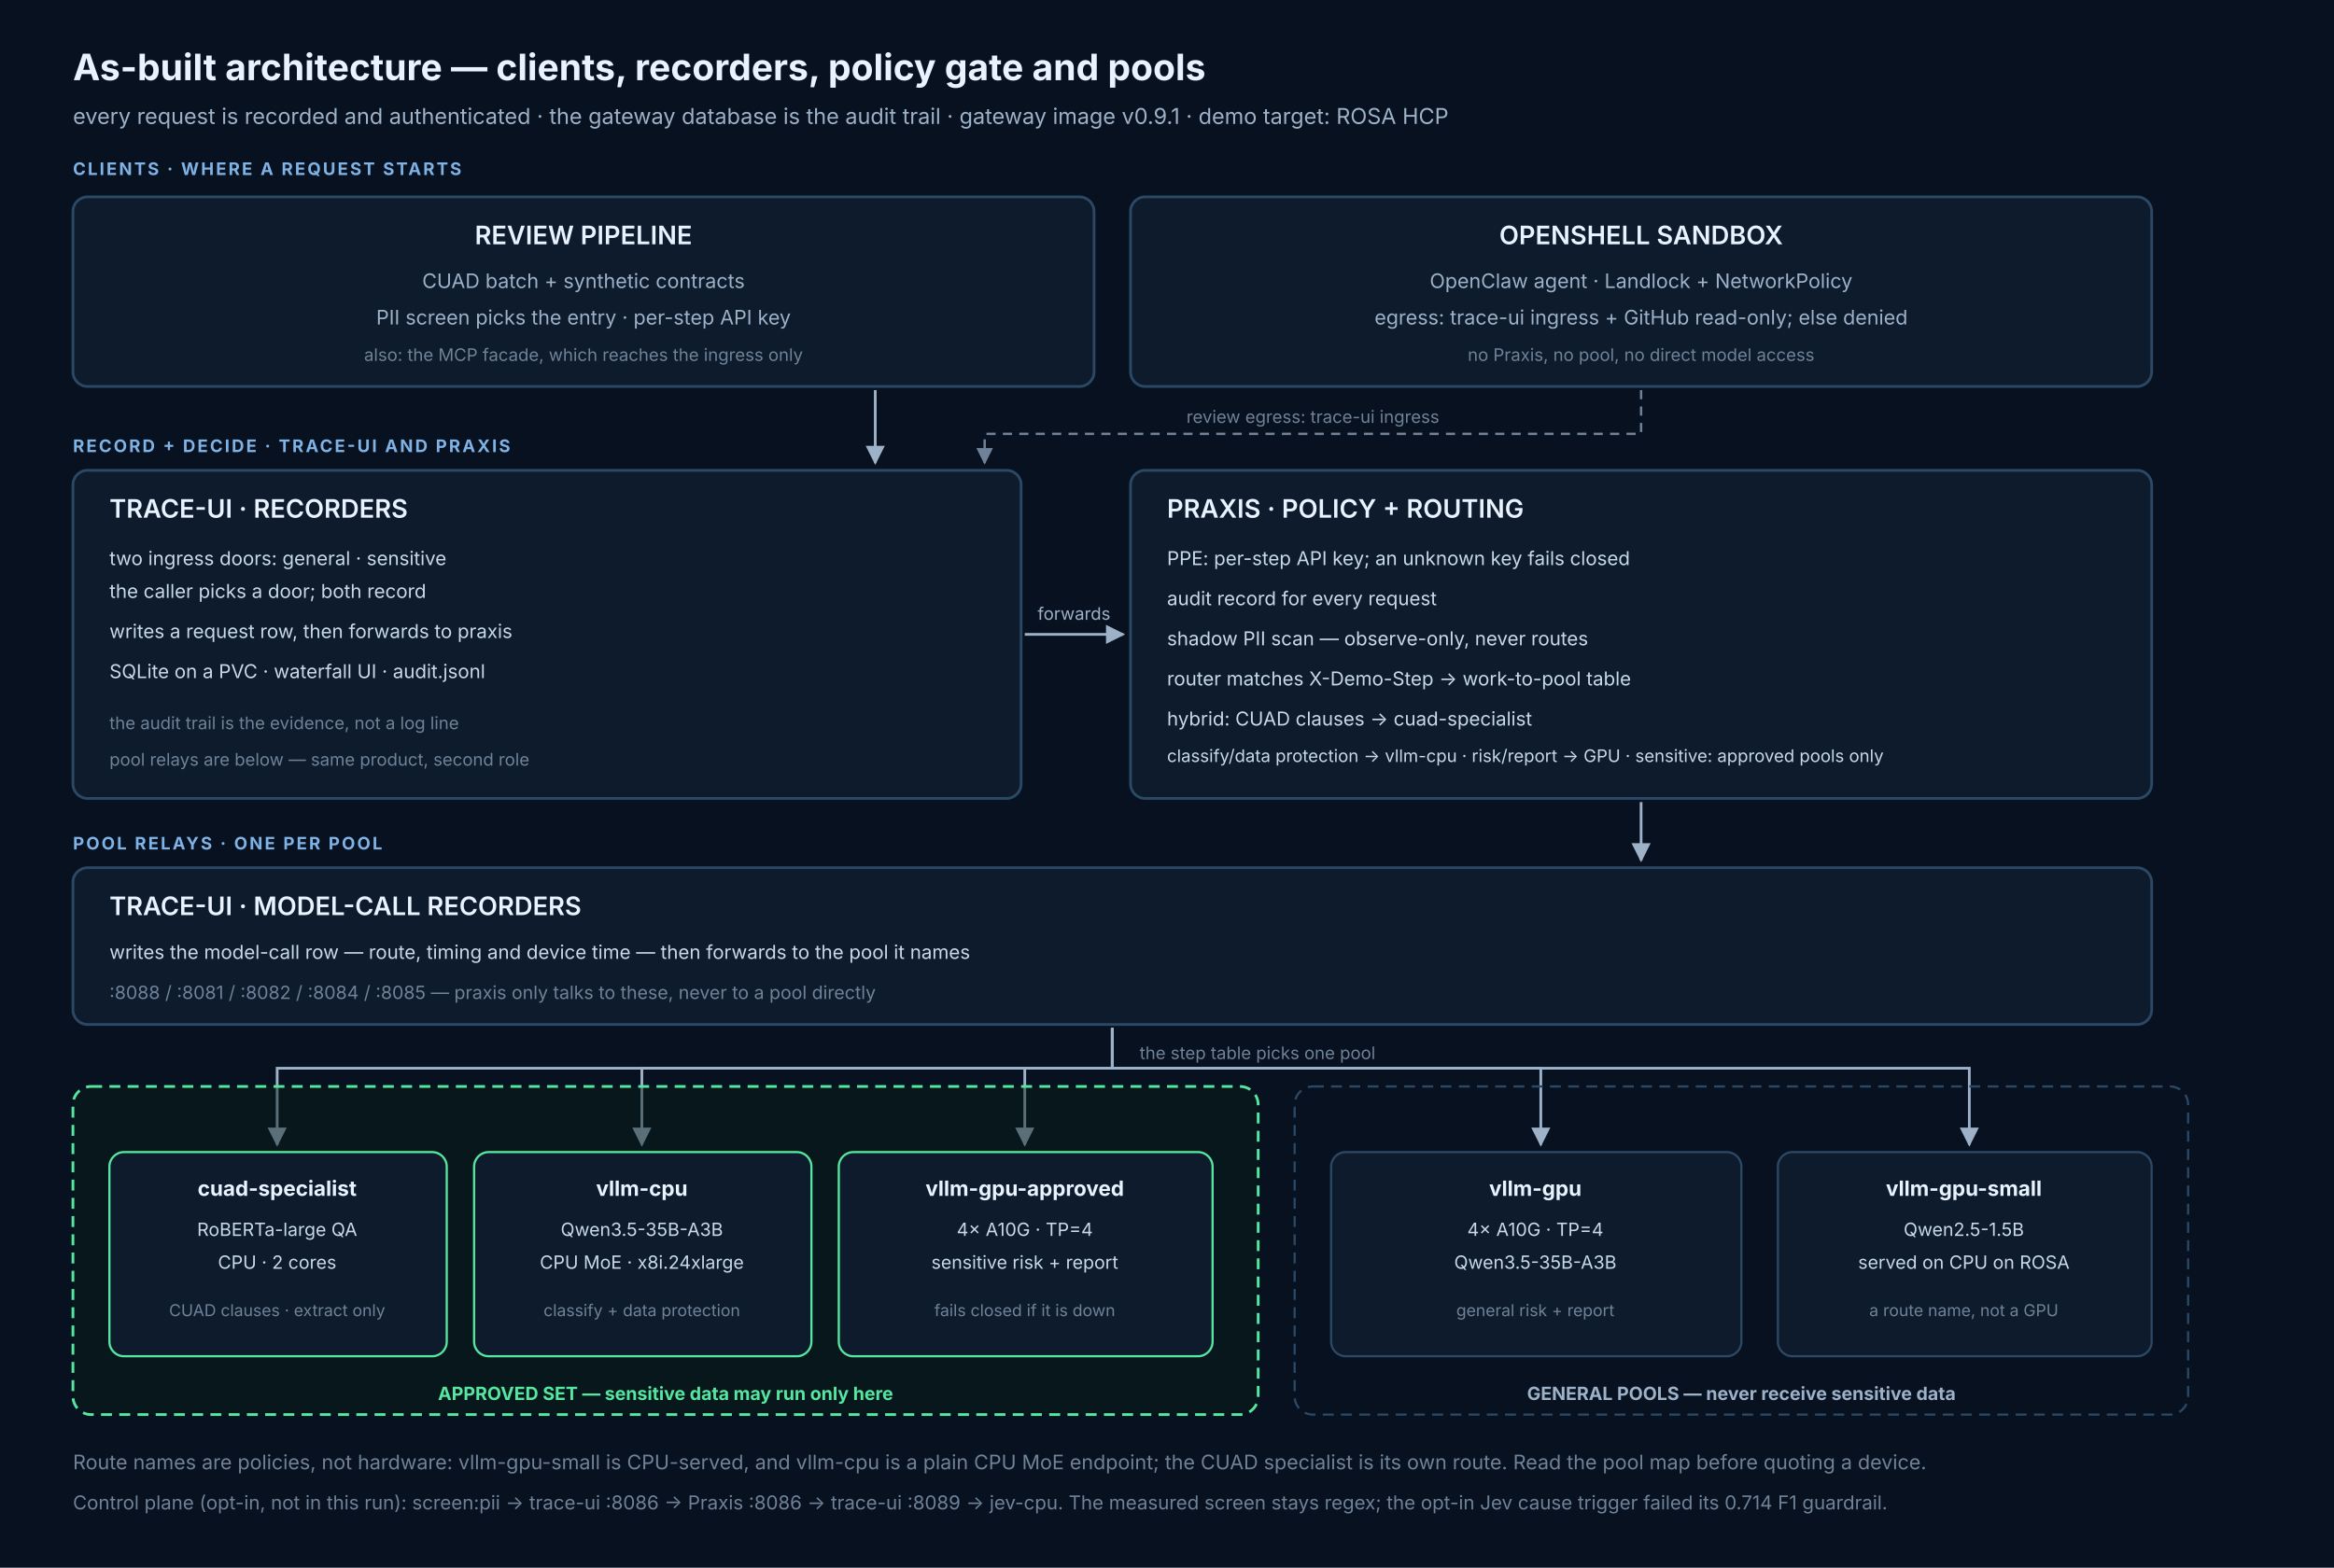
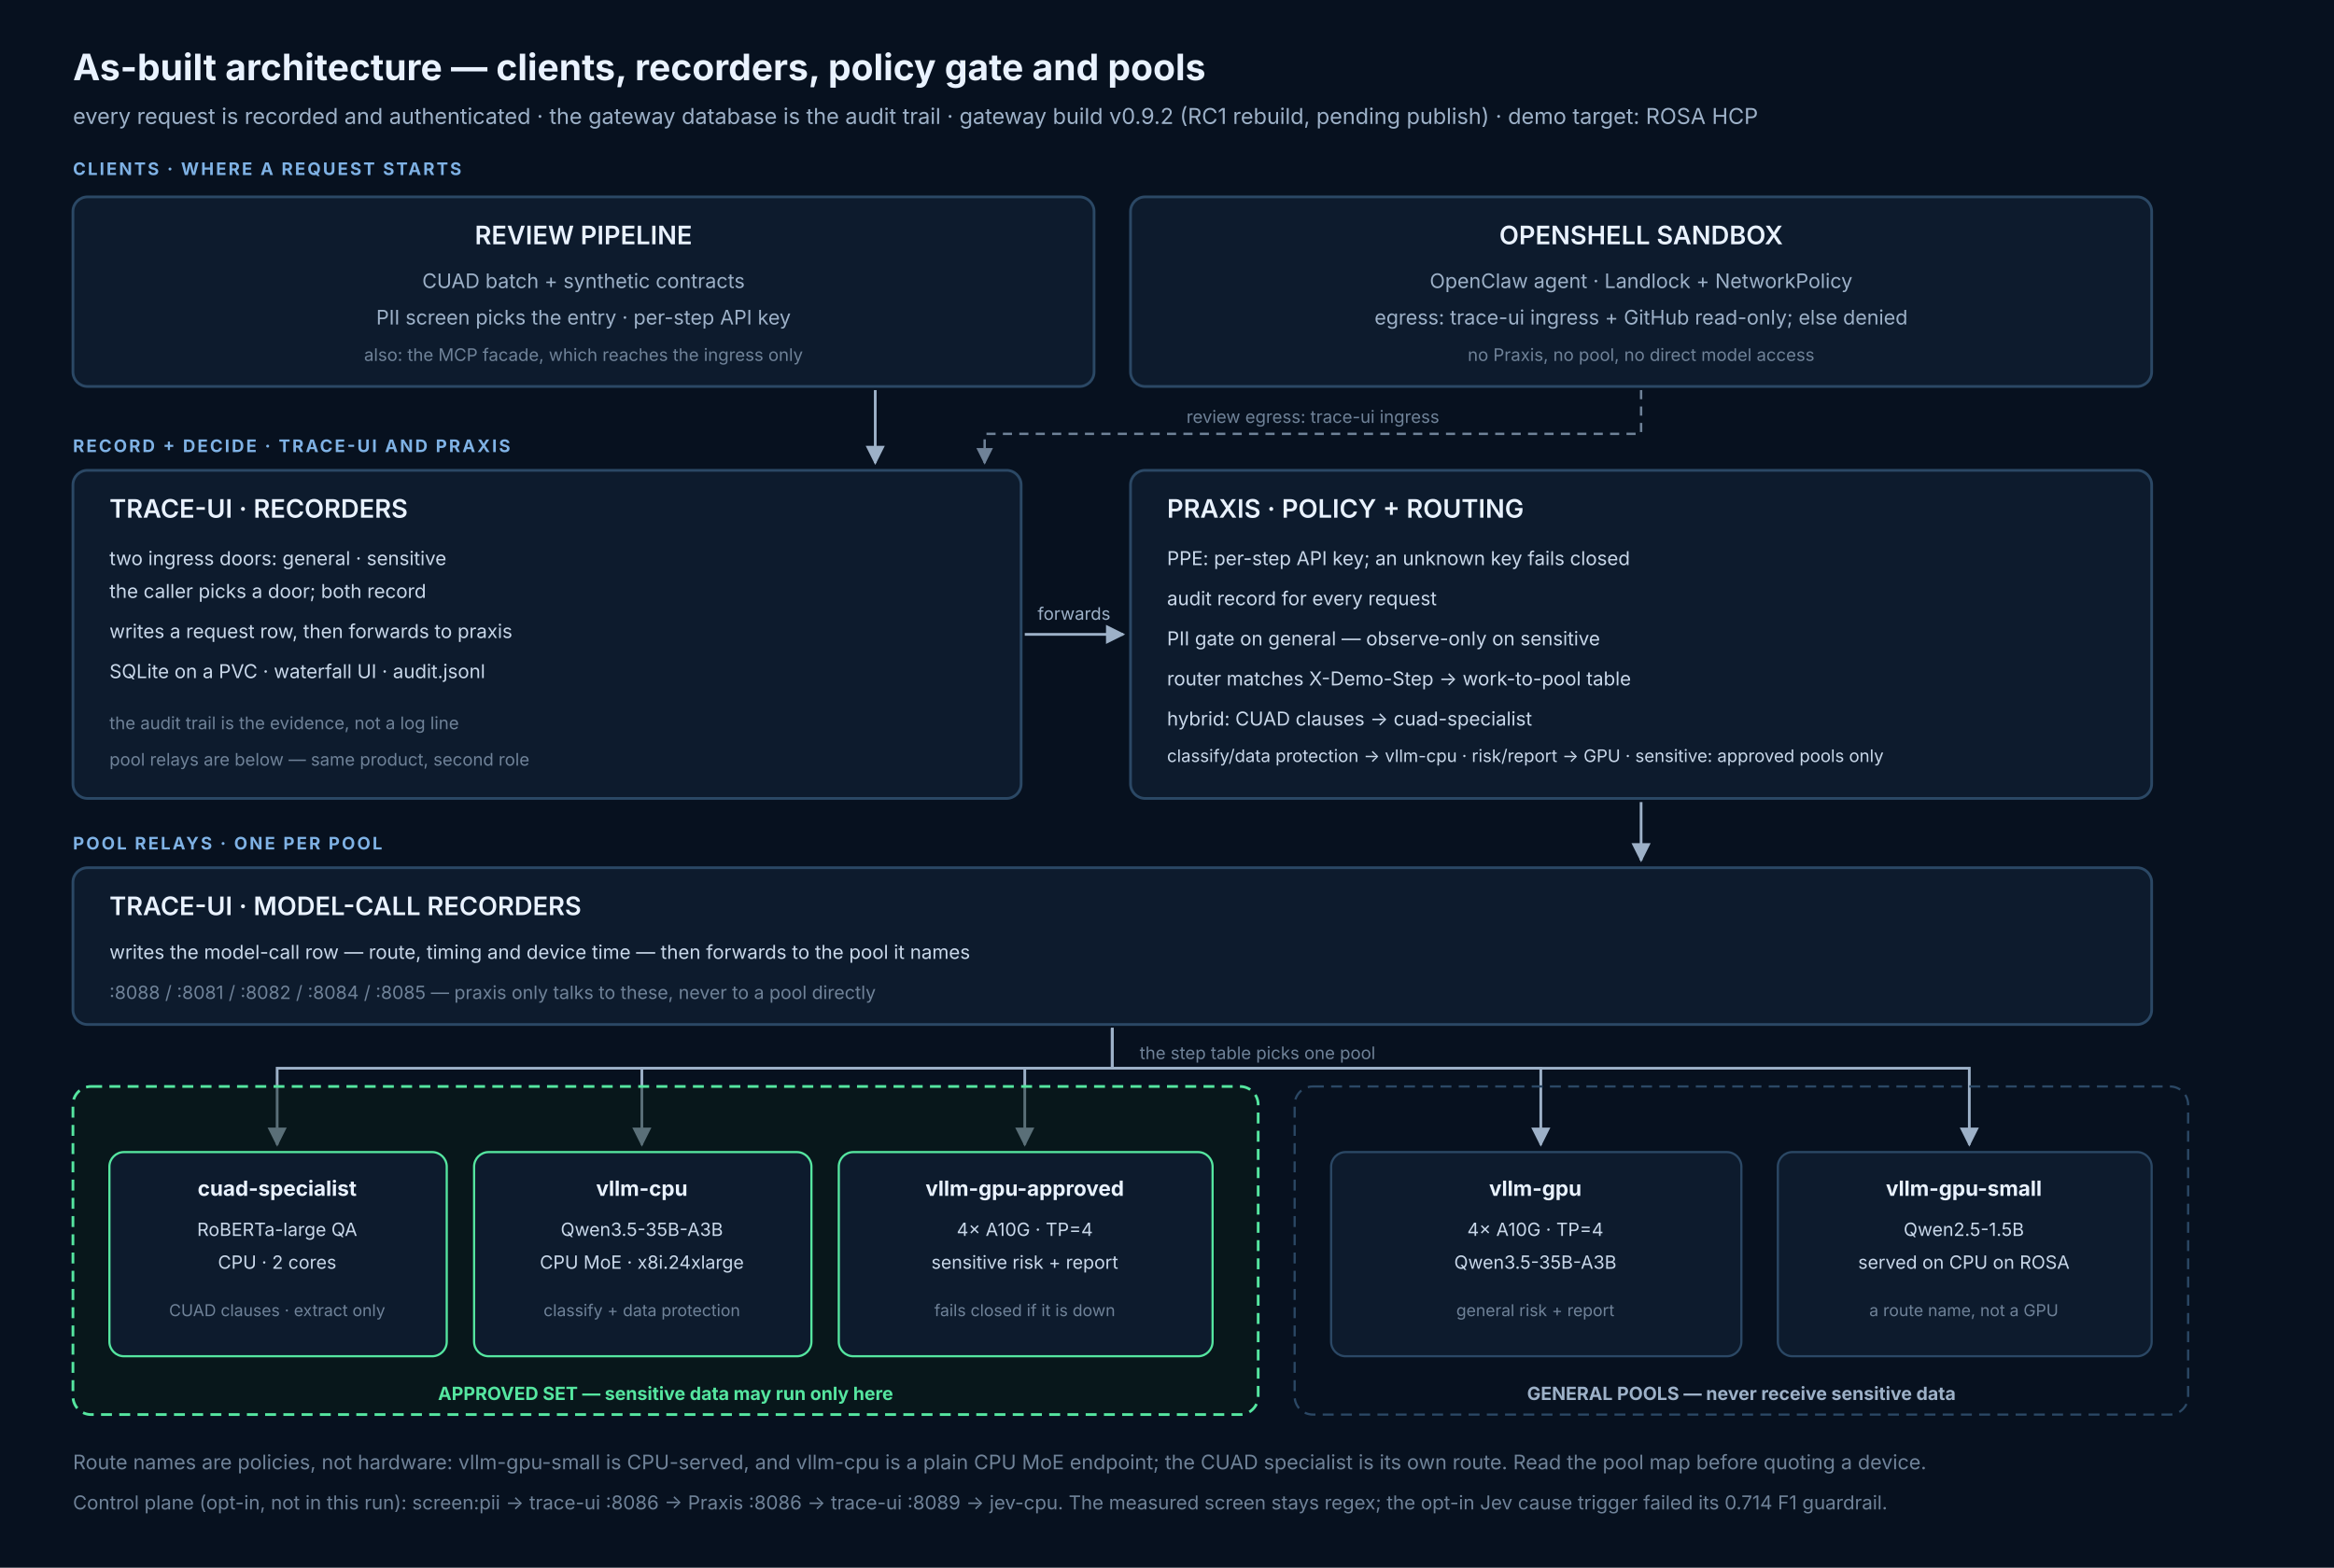
<svg xmlns="http://www.w3.org/2000/svg" width="1280" height="860" viewBox="0 0 1280 860" font-family="Inter, ui-sans-serif, system-ui, sans-serif" role="img" aria-labelledby="t d">
  <defs>
    <marker id="arrow" viewBox="0 0 10 10" refX="9" refY="5" markerWidth="7" markerHeight="7" orient="auto-start-reverse">
      <path d="M 0 0 L 10 5 L 0 10 z" fill="#9db1c8" />
    </marker>
    <marker id="arrow-green" viewBox="0 0 10 10" refX="9" refY="5" markerWidth="7" markerHeight="7" orient="auto-start-reverse">
      <path d="M 0 0 L 10 5 L 0 10 z" fill="#55e6a0" />
    </marker>
    <marker id="arrow-dim" viewBox="0 0 10 10" refX="9" refY="5" markerWidth="7" markerHeight="7" orient="auto-start-reverse">
      <path d="M 0 0 L 10 5 L 0 10 z" fill="#6f8298" />
    </marker>
  </defs>
  <rect width="1280" height="860" fill="#07111f" />
  <text x="40" y="44" font-size="20" font-weight="700" fill="#e9f2ff">As-built architecture — clients, recorders, policy gate and pools</text>
-   <text x="40" y="68" font-size="12" fill="#9db1c8">every request is recorded and authenticated · the gateway database is the audit trail · gateway image v0.9.1 · demo target: ROSA HCP</text>
+   <text x="40" y="68" font-size="12" fill="#9db1c8">every request is recorded and authenticated · the gateway database is the audit trail · gateway build v0.9.2 (RC1 rebuild, pending publish) · demo target: ROSA HCP</text>
  <text x="40" y="96" font-size="9.5" font-weight="700" letter-spacing="1.1" fill="#7fb2e5">CLIENTS · WHERE A REQUEST STARTS</text>
  <rect x="40" y="108" width="560" height="104" rx="8" fill="#0d1b2d" stroke="#2b4865" stroke-width="1.5" />
  <text x="320" y="134" font-size="14" font-weight="600" fill="#e9f2ff" text-anchor="middle">REVIEW PIPELINE</text>
  <text x="320" y="158" font-size="11" fill="#9db1c8" text-anchor="middle">CUAD batch + synthetic contracts</text>
  <text x="320" y="178" font-size="11" fill="#9db1c8" text-anchor="middle">PII screen picks the entry · per-step API key</text>
  <text x="320" y="198" font-size="9.5" fill="#6f8298" text-anchor="middle">also: the MCP facade, which reaches the ingress only</text>
  <rect x="620" y="108" width="560" height="104" rx="8" fill="#0d1b2d" stroke="#2b4865" stroke-width="1.5" />
  <text x="900" y="134" font-size="14" font-weight="600" fill="#e9f2ff" text-anchor="middle">OPENSHELL SANDBOX</text>
  <text x="900" y="158" font-size="11" fill="#9db1c8" text-anchor="middle">OpenClaw agent · Landlock + NetworkPolicy</text>
  <text x="900" y="178" font-size="11" fill="#9db1c8" text-anchor="middle">egress: trace-ui ingress + GitHub read-only; else denied</text>
  <text x="900" y="198" font-size="9.5" fill="#6f8298" text-anchor="middle">no Praxis, no pool, no direct model access</text>
  <line x1="480" y1="214" x2="480" y2="254" stroke="#9db1c8" stroke-width="1.5" marker-end="url(#arrow)" />
  <path d="M 900 214 L 900 238 L 540 238 L 540 254" fill="none" stroke="#6f8298" stroke-width="1.3" stroke-dasharray="5 4" marker-end="url(#arrow-dim)" />
  <text x="720" y="232" font-size="9.5" fill="#6f8298" text-anchor="middle">review egress: trace-ui ingress</text>
  <text x="40" y="248" font-size="9.5" font-weight="700" letter-spacing="1.1" fill="#7fb2e5">RECORD + DECIDE · TRACE-UI AND PRAXIS</text>
  <rect x="40" y="258" width="520" height="180" rx="8" fill="#0d1b2d" stroke="#2b4865" stroke-width="1.5" />
  <text x="60" y="284" font-size="14" font-weight="600" fill="#e9f2ff">TRACE-UI · RECORDERS</text>
  <text x="60" y="310" font-size="10.5" fill="#c9d8ea">two ingress doors: general · sensitive</text>
  <text x="60" y="328" font-size="10.5" fill="#c9d8ea">the caller picks a door; both record</text>
  <text x="60" y="350" font-size="10.5" fill="#c9d8ea">writes a request row, then forwards to praxis</text>
  <text x="60" y="372" font-size="10.5" fill="#c9d8ea">SQLite on a PVC · waterfall UI · audit.jsonl</text>
  <text x="60" y="400" font-size="9.5" fill="#6f8298">the audit trail is the evidence, not a log line</text>
  <text x="60" y="420" font-size="9.5" fill="#6f8298">pool relays are below — same product, second role</text>
  <line x1="562" y1="348" x2="616" y2="348" stroke="#9db1c8" stroke-width="1.5" marker-end="url(#arrow)" />
  <text x="589" y="340" font-size="9.5" fill="#9db1c8" text-anchor="middle">forwards</text>
  <rect x="620" y="258" width="560" height="180" rx="8" fill="#0d1b2d" stroke="#2b4865" stroke-width="1.5" />
  <text x="640" y="284" font-size="14" font-weight="600" fill="#e9f2ff">PRAXIS · POLICY + ROUTING</text>
  <text x="640" y="310" font-size="10.5" fill="#c9d8ea">PPE: per-step API key; an unknown key fails closed</text>
  <text x="640" y="332" font-size="10.5" fill="#c9d8ea">audit record for every request</text>
-   <text x="640" y="354" font-size="10.5" fill="#c9d8ea">shadow PII scan — observe-only, never routes</text>
+   <text x="640" y="354" font-size="10.5" fill="#c9d8ea">PII gate on general — observe-only on sensitive</text>
  <text x="640" y="376" font-size="10.5" fill="#c9d8ea">router matches X-Demo-Step → work-to-pool table</text>
  <text x="640" y="398" font-size="10.5" fill="#c9d8ea">hybrid: CUAD clauses → cuad-specialist</text>
  <text x="640" y="418" font-size="9.5" fill="#c9d8ea">classify/data protection → vllm-cpu · risk/report → GPU · sensitive: approved pools only</text>
  <text x="40" y="466" font-size="9.5" font-weight="700" letter-spacing="1.1" fill="#7fb2e5">POOL RELAYS · ONE PER POOL</text>
  <rect x="40" y="476" width="1140" height="86" rx="8" fill="#0d1b2d" stroke="#2b4865" stroke-width="1.5" />
  <text x="60" y="502" font-size="14" font-weight="600" fill="#e9f2ff">TRACE-UI · MODEL-CALL RECORDERS</text>
  <text x="60" y="526" font-size="10.5" fill="#c9d8ea">writes the model-call row — route, timing and device time — then forwards to the pool it names</text>
  <text x="60" y="548" font-size="10" fill="#6f8298">:8088 / :8081 / :8082 / :8084 / :8085 — praxis only talks to these, never to a pool directly</text>
  <path d="M 900 440 L 900 472" fill="none" stroke="#9db1c8" stroke-width="1.5" marker-end="url(#arrow)" />
  <path d="M 610 564 L 610 586 L 152 586 L 152 628" fill="none" stroke="#9db1c8" stroke-width="1.5" marker-end="url(#arrow)" />
  <path d="M 610 564 L 610 586 L 352 586 L 352 628" fill="none" stroke="#9db1c8" stroke-width="1.5" marker-end="url(#arrow)" />
  <path d="M 610 564 L 610 586 L 562 586 L 562 628" fill="none" stroke="#9db1c8" stroke-width="1.5" marker-end="url(#arrow)" />
  <path d="M 610 564 L 610 586 L 845 586 L 845 628" fill="none" stroke="#9db1c8" stroke-width="1.5" marker-end="url(#arrow)" />
  <path d="M 610 564 L 610 586 L 1080 586 L 1080 628" fill="none" stroke="#9db1c8" stroke-width="1.5" marker-end="url(#arrow)" />
  <text x="625" y="581" font-size="9.5" fill="#6f8298">the step table picks one pool</text>
  <rect x="40" y="596" width="650" height="180" rx="10" fill="#0a1f18" fill-opacity="0.45" stroke="#55e6a0" stroke-width="1.5" stroke-dasharray="6 4" />
  <rect x="60" y="632" width="185" height="112" rx="8" fill="#0d1b2d" stroke="#55e6a0" stroke-width="1.2" />
  <text x="152" y="656" font-size="11.5" font-weight="700" fill="#e9f2ff" text-anchor="middle">cuad-specialist</text>
  <text x="152" y="678" font-size="10" fill="#c9d8ea" text-anchor="middle">RoBERTa-large QA</text>
  <text x="152" y="696" font-size="10" fill="#c9d8ea" text-anchor="middle">CPU · 2 cores</text>
  <text x="152" y="722" font-size="9" fill="#6f8298" text-anchor="middle">CUAD clauses · extract only</text>
  <rect x="260" y="632" width="185" height="112" rx="8" fill="#0d1b2d" stroke="#55e6a0" stroke-width="1.2" />
  <text x="352" y="656" font-size="11.5" font-weight="700" fill="#e9f2ff" text-anchor="middle">vllm-cpu</text>
  <text x="352" y="678" font-size="10" fill="#c9d8ea" text-anchor="middle">Qwen3.5-35B-A3B</text>
  <text x="352" y="696" font-size="10" fill="#c9d8ea" text-anchor="middle">CPU MoE · x8i.24xlarge</text>
  <text x="352" y="722" font-size="9" fill="#6f8298" text-anchor="middle">classify + data protection</text>
  <rect x="460" y="632" width="205" height="112" rx="8" fill="#0d1b2d" stroke="#55e6a0" stroke-width="1.2" />
  <text x="562" y="656" font-size="11.5" font-weight="700" fill="#e9f2ff" text-anchor="middle">vllm-gpu-approved</text>
  <text x="562" y="678" font-size="10" fill="#c9d8ea" text-anchor="middle">4× A10G · TP=4</text>
  <text x="562" y="696" font-size="10" fill="#c9d8ea" text-anchor="middle">sensitive risk + report</text>
  <text x="562" y="722" font-size="9" fill="#6f8298" text-anchor="middle">fails closed if it is down</text>
  <text x="365" y="768" font-size="10" font-weight="700" fill="#55e6a0" text-anchor="middle">APPROVED SET — sensitive data may run only here</text>
  <rect x="710" y="596" width="490" height="180" rx="10" fill="none" stroke="#2b4865" stroke-width="1.2" stroke-dasharray="6 4" />
  <rect x="730" y="632" width="225" height="112" rx="8" fill="#0d1b2d" stroke="#2b4865" stroke-width="1.2" />
  <text x="842" y="656" font-size="11.5" font-weight="700" fill="#e9f2ff" text-anchor="middle">vllm-gpu</text>
  <text x="842" y="678" font-size="10" fill="#c9d8ea" text-anchor="middle">4× A10G · TP=4</text>
  <text x="842" y="696" font-size="10" fill="#c9d8ea" text-anchor="middle">Qwen3.5-35B-A3B</text>
  <text x="842" y="722" font-size="9" fill="#6f8298" text-anchor="middle">general risk + report</text>
  <rect x="975" y="632" width="205" height="112" rx="8" fill="#0d1b2d" stroke="#2b4865" stroke-width="1.2" />
  <text x="1077" y="656" font-size="11.5" font-weight="700" fill="#e9f2ff" text-anchor="middle">vllm-gpu-small</text>
  <text x="1077" y="678" font-size="10" fill="#c9d8ea" text-anchor="middle">Qwen2.5-1.5B</text>
  <text x="1077" y="696" font-size="10" fill="#c9d8ea" text-anchor="middle">served on CPU on ROSA</text>
  <text x="1077" y="722" font-size="9" fill="#6f8298" text-anchor="middle">a route name, not a GPU</text>
  <text x="955" y="768" font-size="10" font-weight="700" fill="#9db1c8" text-anchor="middle">GENERAL POOLS — never receive sensitive data</text>
  <text x="40" y="806" font-size="11" fill="#6f8298">Route names are policies, not hardware: vllm-gpu-small is CPU-served, and vllm-cpu is a plain CPU MoE endpoint; the CUAD specialist is its own route. Read the pool map before quoting a device.</text>
  <text x="40" y="828" font-size="10.5" fill="#6f8298">Control plane (opt-in, not in this run): screen:pii → trace-ui :8086 → Praxis :8086 → trace-ui :8089 → jev-cpu. The measured screen stays regex; the opt-in Jev cause trigger failed its 0.714 F1 guardrail.</text>
</svg>
